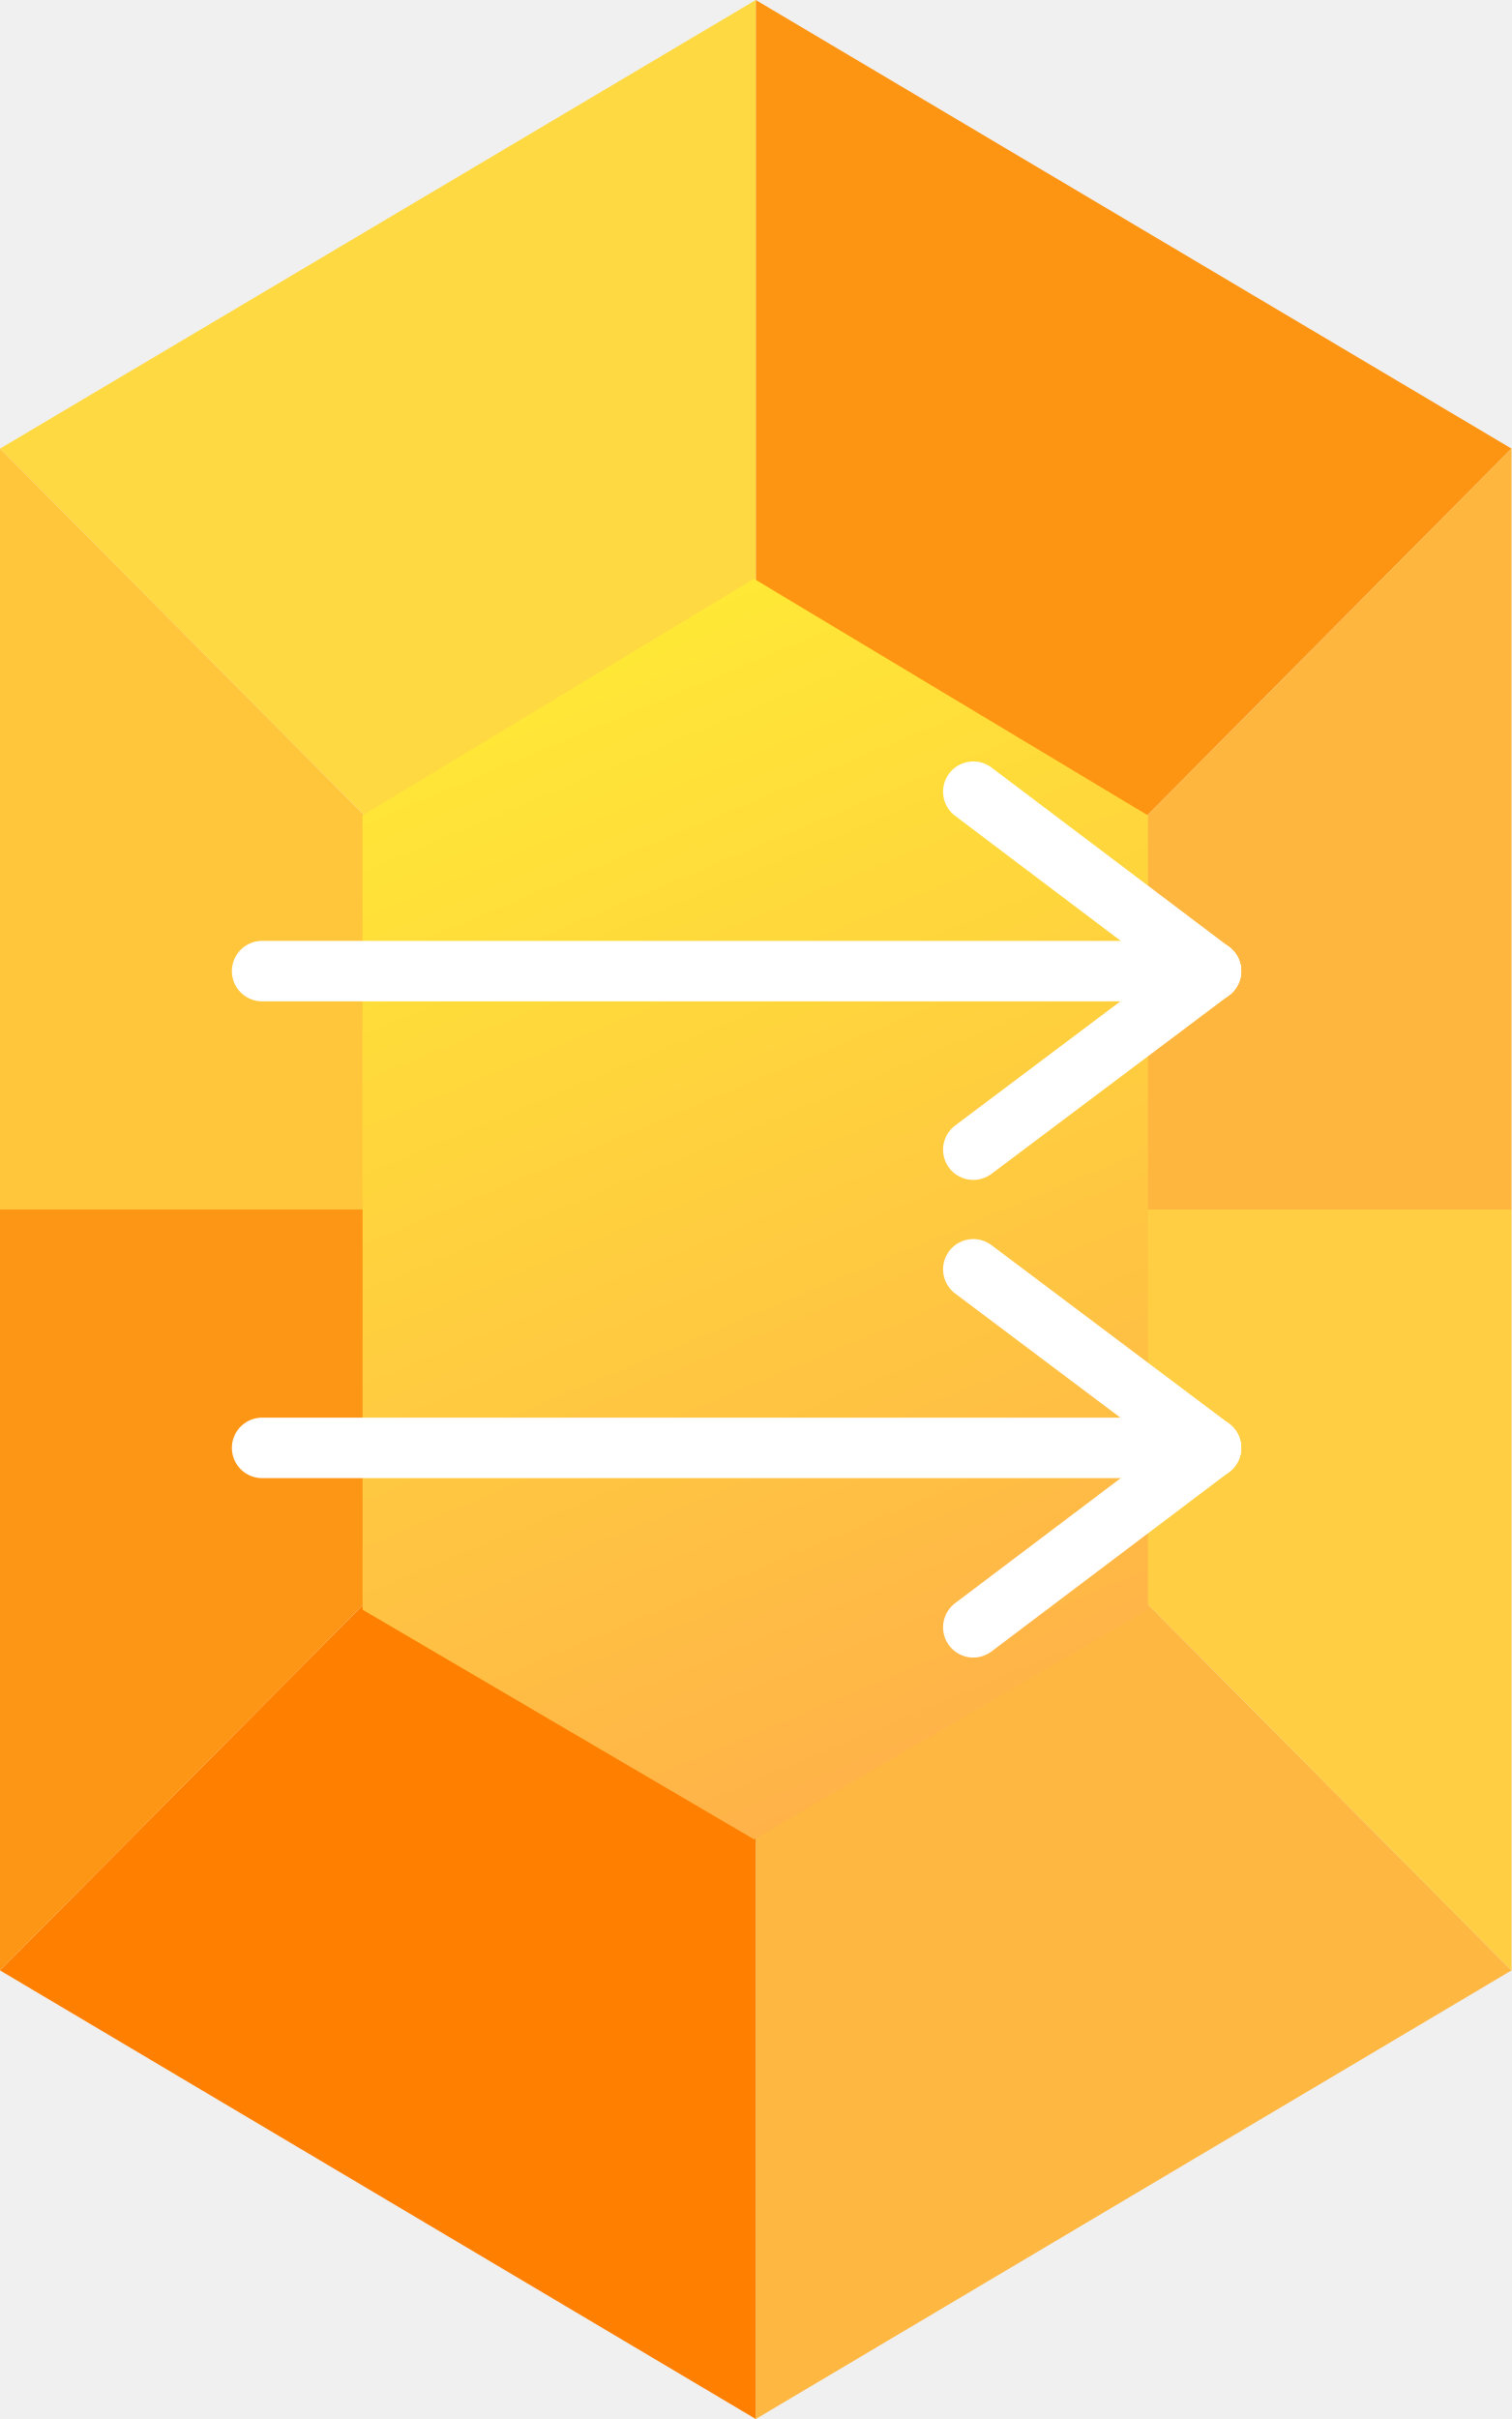
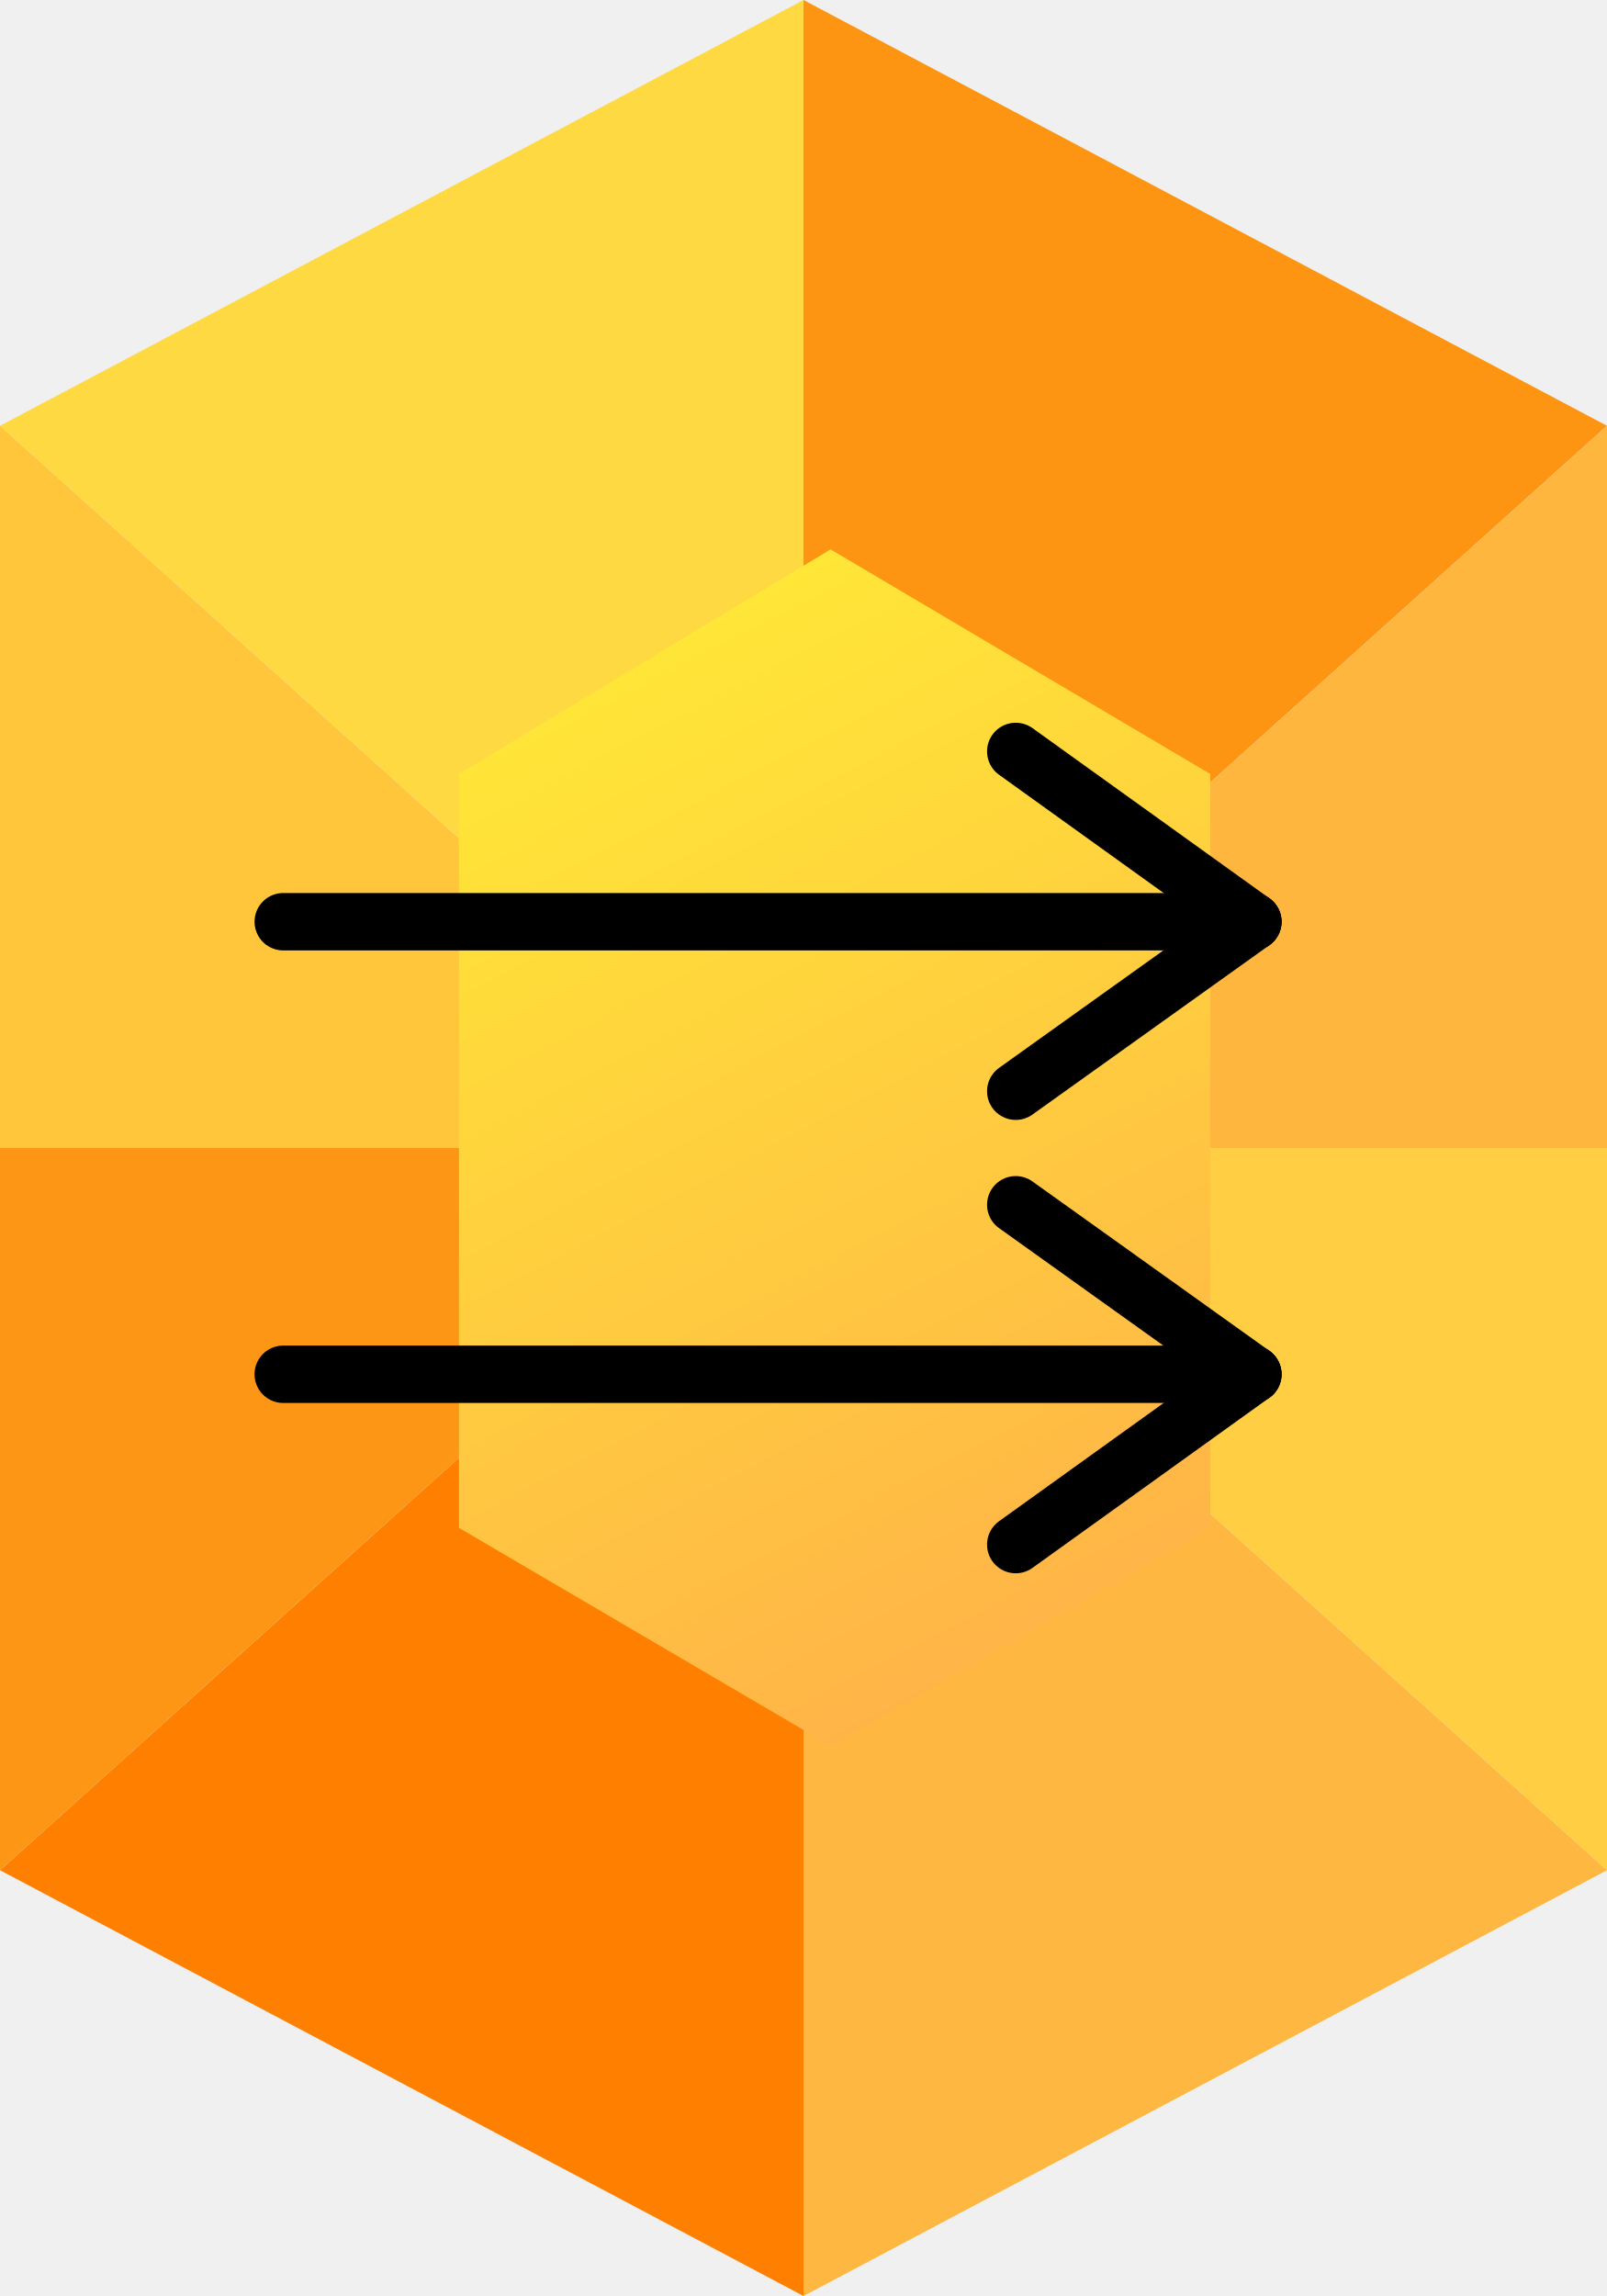
- <svg xmlns="http://www.w3.org/2000/svg" width="25" height="40" viewBox="0 0 25 40" fill="none">
-   <path d="M25 7.418L12.5 0V20L25 7.418Z" fill="#FD9412" />
-   <path d="M12.5 20H25V7.418L12.5 20Z" fill="#FEB63F" />
-   <path d="M12.5 0L0 7.418L12.5 20V0Z" fill="#FFD942" />
-   <path d="M12.5 20V40L25 32.582L12.5 20Z" fill="#FEB740" />
-   <path d="M12.5 20L25 32.582V20H12.5Z" fill="#FFCE42" />
-   <path d="M12.5 20L0 7.418V20H12.5Z" fill="#FFC63B" />
-   <path d="M12.5 20L0 32.582L12.5 40V20Z" fill="#FF7F00" />
-   <path d="M0 20V32.582L12.5 20H0Z" fill="#FD9515" />
-   <path d="M18.988 26.618V13.484L12.471 9.571L5.997 13.484V26.618L12.471 30.415L18.988 26.618Z" fill="url(#paint0_linear_2_177)" />
-   <path d="M4.335 16.058H20.029" stroke="white" stroke-miterlimit="10" stroke-linecap="round" />
-   <path d="M16.098 13.091L20.029 16.058" stroke="white" stroke-miterlimit="10" stroke-linecap="round" />
-   <path d="M16.098 19.011L20.029 16.058" stroke="white" stroke-miterlimit="10" stroke-linecap="round" />
-   <path d="M4.335 23.942H20.029" stroke="white" stroke-miterlimit="10" stroke-linecap="round" />
-   <path d="M16.098 20.989L20.029 23.942" stroke="white" stroke-miterlimit="10" stroke-linecap="round" />
-   <path d="M16.098 26.909L20.029 23.942" stroke="white" stroke-miterlimit="10" stroke-linecap="round" />
+ <svg xmlns="http://www.w3.org/2000/svg" width="28" height="40" viewBox="0 0 28 40" fill="none">
+   <path d="M28 7.418L14 0V20L28 7.418Z" fill="#FD9412" />
+   <path d="M14 20H28V7.418L14 20Z" fill="#FEB63F" />
+   <path d="M14 0L0 7.418L14 20V0Z" fill="#FFD942" />
+   <path d="M14 20V40L28 32.582L14 20Z" fill="#FEB740" />
+   <path d="M14 20L28 32.582V20H14Z" fill="#FFCE42" />
+   <path d="M14 20L0 7.418V20H14Z" fill="#FFC63B" />
+   <path d="M14 20L0 32.582L14 40V20Z" fill="#FF7F00" />
+   <path d="M0 20V32.582L14 20H0Z" fill="#FD9515" />
+   <path d="M21.088 26.618V13.484L14.471 9.571L7.997 13.484V26.618L14.471 30.415L21.088 26.618Z" fill="url(#paint0_linear_2_177)" />
+   <path d="M4.935 16.058H21.829" stroke="black" stroke-miterlimit="10" stroke-linecap="round" />
+   <path d="M17.698 13.091L21.829 16.058" stroke="black" stroke-miterlimit="10" stroke-linecap="round" />
+   <path d="M17.698 19.011L21.829 16.058" stroke="black" stroke-miterlimit="10" stroke-linecap="round" />
+   <path d="M4.935 23.942H21.829" stroke="black" stroke-miterlimit="10" stroke-linecap="round" />
+   <path d="M17.698 20.989L21.829 23.942" stroke="black" stroke-miterlimit="10" stroke-linecap="round" />
+   <path d="M17.698 26.909L21.829 23.942" stroke="black" stroke-miterlimit="10" stroke-linecap="round" />
  <defs>
-     <linearGradient id="paint0_linear_2_177" x1="8.801" y1="11.113" x2="16.224" y2="28.838" gradientUnits="userSpaceOnUse">
+     <linearGradient id="paint0_linear_2_177" x1="10.001" y1="11.113" x2="19.224" y2="28.838" gradientUnits="userSpaceOnUse">
      <stop stop-color="#FFE836" />
      <stop offset="1" stop-color="#FFB248" />
    </linearGradient>
  </defs>
</svg>
